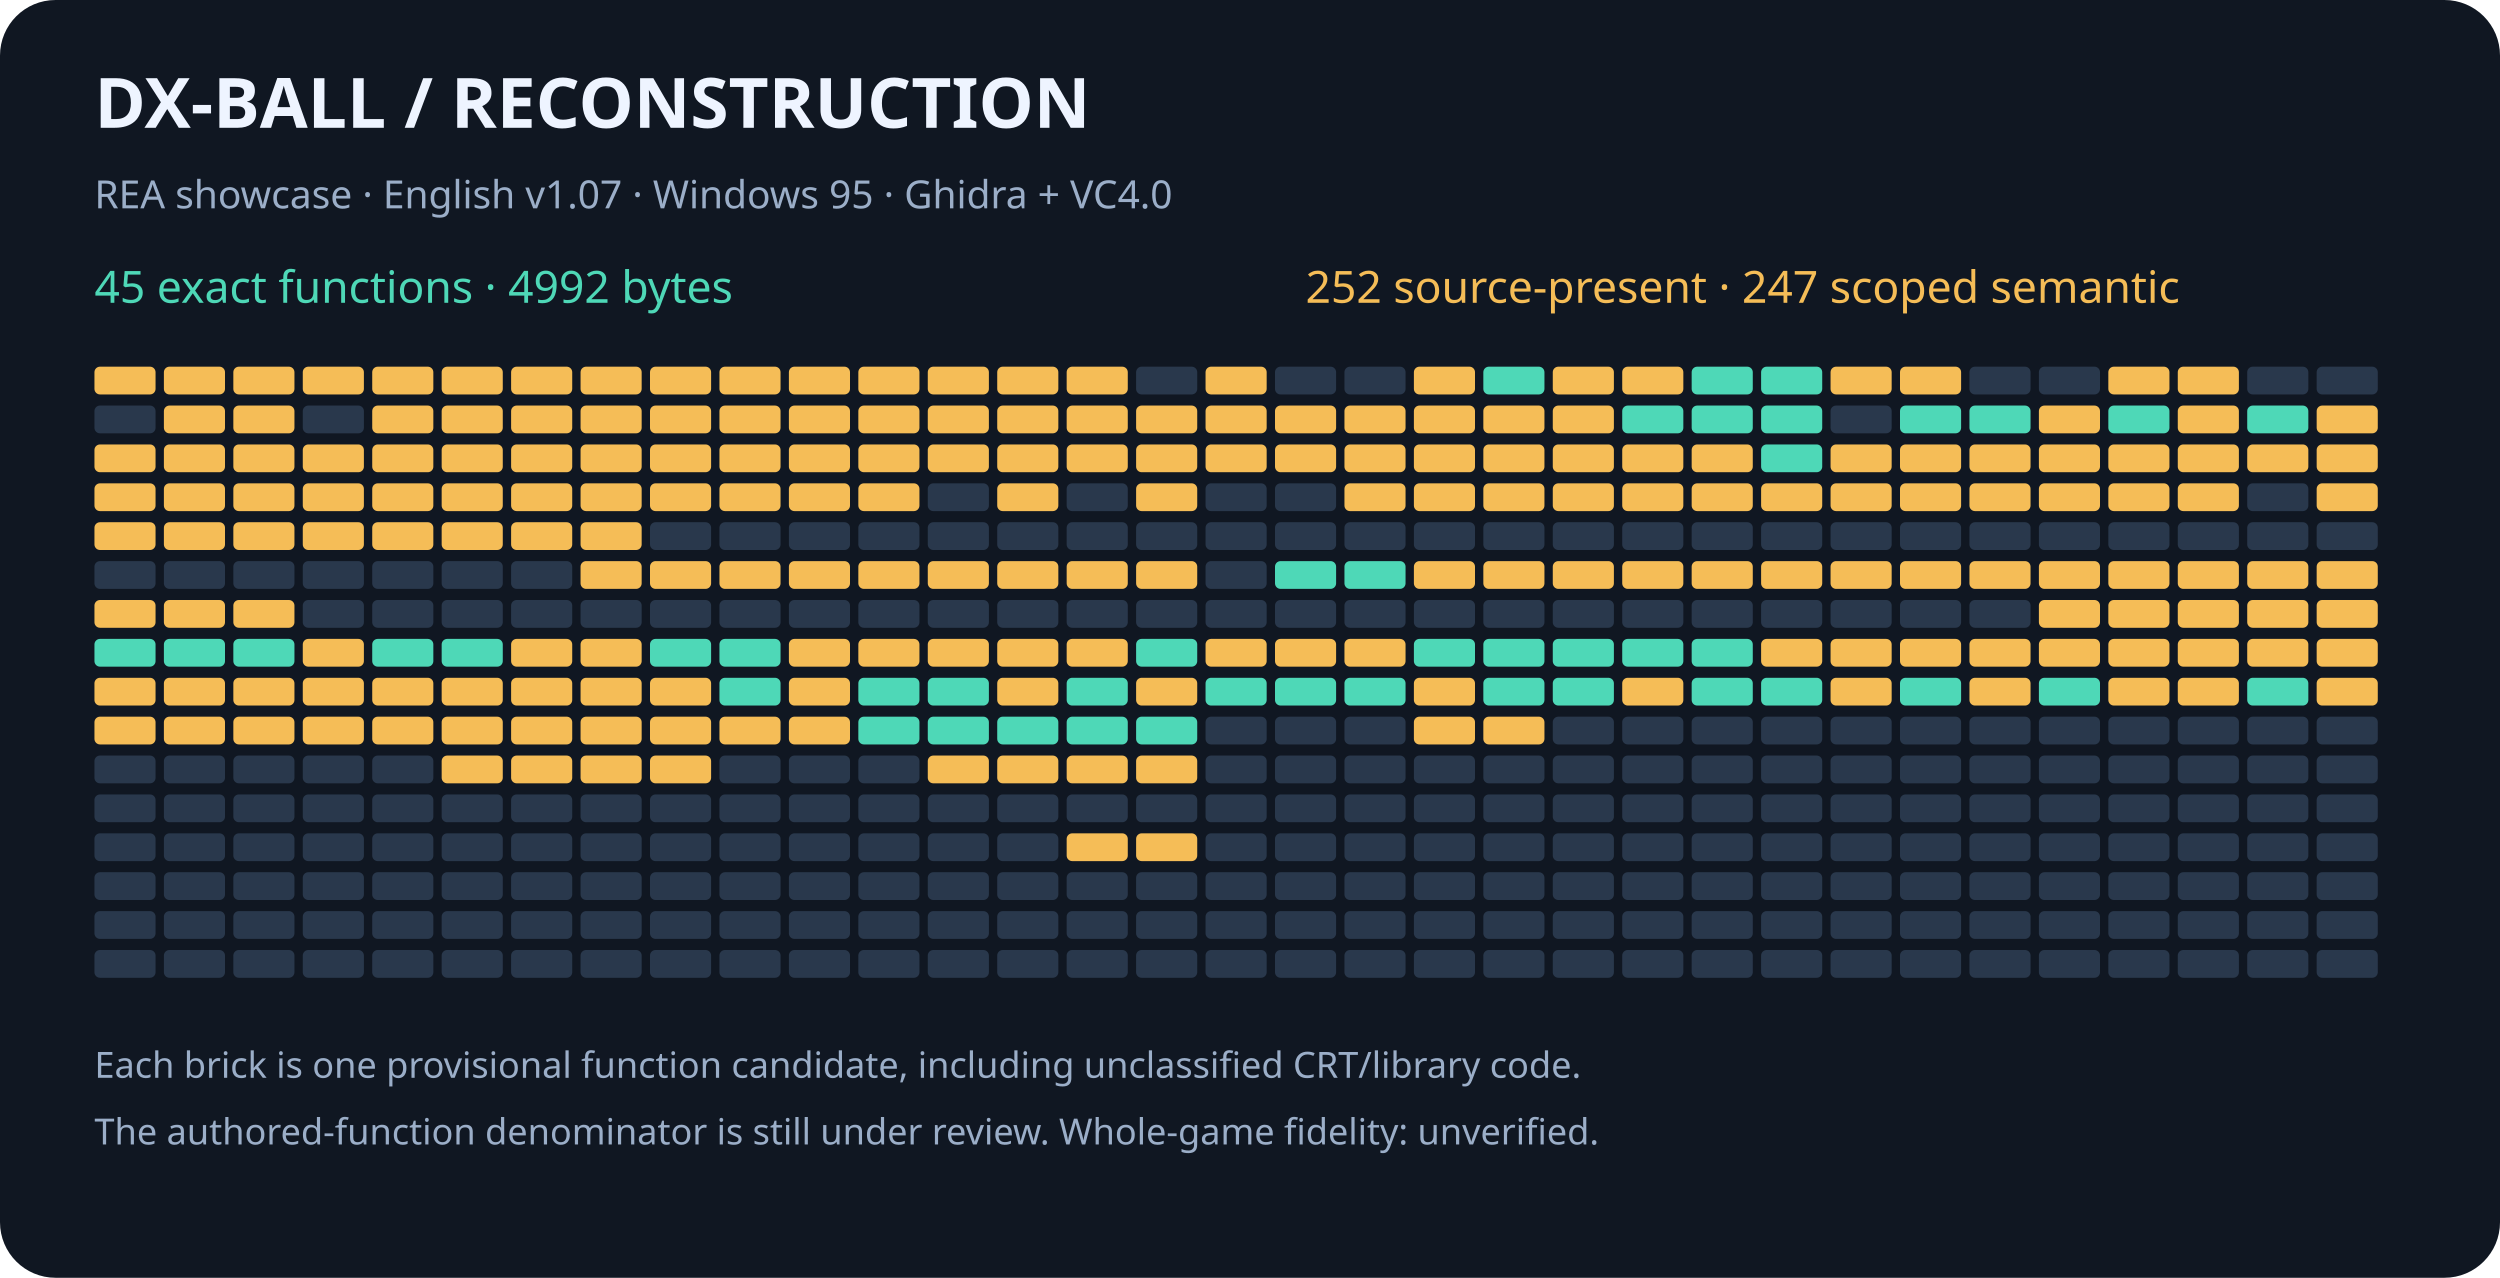
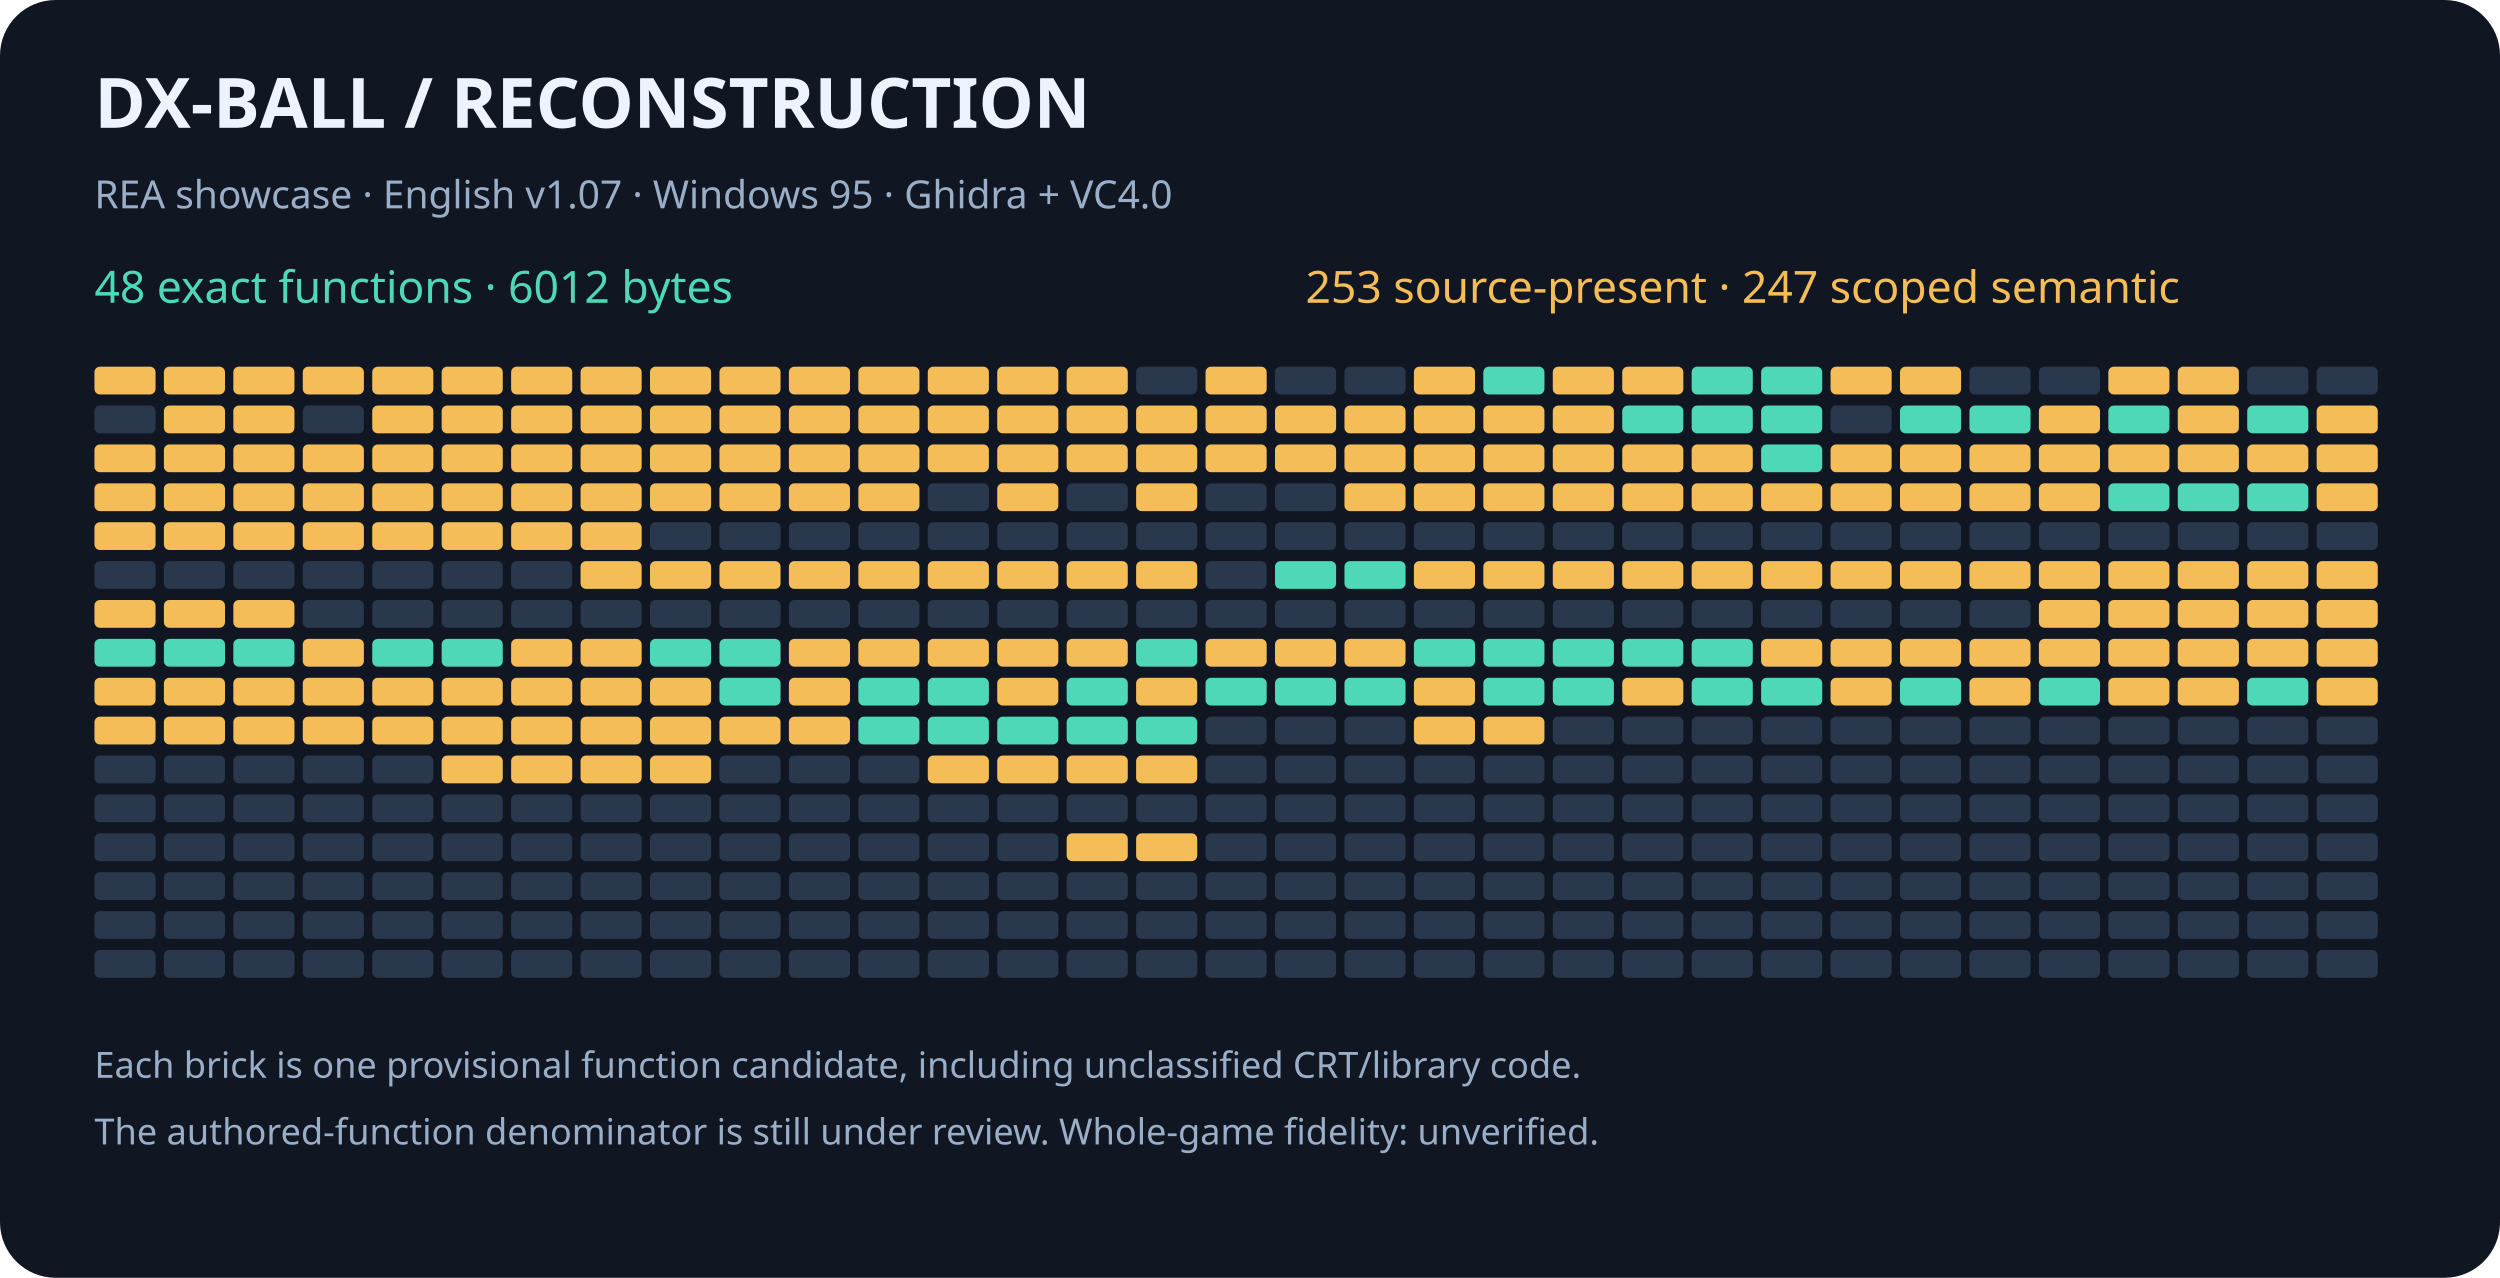
<svg xmlns="http://www.w3.org/2000/svg" width="900" height="460" viewBox="0 0 900 460" role="img" aria-labelledby="title desc">
  <rect width="900" height="460" rx="20" fill="#101722" />
  <g font-family="sans-serif">
    <text x="34" y="46" fill="#eef4ff" font-size="25" font-weight="bold">DX-BALL  /  RECONSTRUCTION</text>
    <text x="34" y="75" fill="#9baec8" font-size="14">REA showcase · English v1.07 · Windows 95 · Ghidra + VC4.0</text>
-     <text x="34" y="109" fill="#4ed8b7" font-size="16">45 exact functions · 4992 bytes</text>
-     <text x="470" y="109" fill="#f5bd57" font-size="16">252 source-present · 247 scoped semantic</text>
+     <text x="34" y="109" fill="#4ed8b7" font-size="16">48 exact functions · 6012 bytes</text>
+     <text x="470" y="109" fill="#f5bd57" font-size="16">253 source-present · 247 scoped semantic</text>
    <rect x="34" y="132" width="22" height="10" rx="2" fill="#f5bd57" />
    <rect x="59" y="132" width="22" height="10" rx="2" fill="#f5bd57" />
    <rect x="84" y="132" width="22" height="10" rx="2" fill="#f5bd57" />
    <rect x="109" y="132" width="22" height="10" rx="2" fill="#f5bd57" />
    <rect x="134" y="132" width="22" height="10" rx="2" fill="#f5bd57" />
    <rect x="159" y="132" width="22" height="10" rx="2" fill="#f5bd57" />
    <rect x="184" y="132" width="22" height="10" rx="2" fill="#f5bd57" />
    <rect x="209" y="132" width="22" height="10" rx="2" fill="#f5bd57" />
    <rect x="234" y="132" width="22" height="10" rx="2" fill="#f5bd57" />
    <rect x="259" y="132" width="22" height="10" rx="2" fill="#f5bd57" />
    <rect x="284" y="132" width="22" height="10" rx="2" fill="#f5bd57" />
    <rect x="309" y="132" width="22" height="10" rx="2" fill="#f5bd57" />
    <rect x="334" y="132" width="22" height="10" rx="2" fill="#f5bd57" />
    <rect x="359" y="132" width="22" height="10" rx="2" fill="#f5bd57" />
    <rect x="384" y="132" width="22" height="10" rx="2" fill="#f5bd57" />
    <rect x="409" y="132" width="22" height="10" rx="2" fill="#29384c" />
    <rect x="434" y="132" width="22" height="10" rx="2" fill="#f5bd57" />
    <rect x="459" y="132" width="22" height="10" rx="2" fill="#29384c" />
    <rect x="484" y="132" width="22" height="10" rx="2" fill="#29384c" />
    <rect x="509" y="132" width="22" height="10" rx="2" fill="#f5bd57" />
    <rect x="534" y="132" width="22" height="10" rx="2" fill="#4ed8b7" />
    <rect x="559" y="132" width="22" height="10" rx="2" fill="#f5bd57" />
    <rect x="584" y="132" width="22" height="10" rx="2" fill="#f5bd57" />
    <rect x="609" y="132" width="22" height="10" rx="2" fill="#4ed8b7" />
    <rect x="634" y="132" width="22" height="10" rx="2" fill="#4ed8b7" />
    <rect x="659" y="132" width="22" height="10" rx="2" fill="#f5bd57" />
    <rect x="684" y="132" width="22" height="10" rx="2" fill="#f5bd57" />
    <rect x="709" y="132" width="22" height="10" rx="2" fill="#29384c" />
    <rect x="734" y="132" width="22" height="10" rx="2" fill="#29384c" />
    <rect x="759" y="132" width="22" height="10" rx="2" fill="#f5bd57" />
    <rect x="784" y="132" width="22" height="10" rx="2" fill="#f5bd57" />
    <rect x="809" y="132" width="22" height="10" rx="2" fill="#29384c" />
    <rect x="834" y="132" width="22" height="10" rx="2" fill="#29384c" />
    <rect x="34" y="146" width="22" height="10" rx="2" fill="#29384c" />
    <rect x="59" y="146" width="22" height="10" rx="2" fill="#f5bd57" />
    <rect x="84" y="146" width="22" height="10" rx="2" fill="#f5bd57" />
    <rect x="109" y="146" width="22" height="10" rx="2" fill="#29384c" />
    <rect x="134" y="146" width="22" height="10" rx="2" fill="#f5bd57" />
    <rect x="159" y="146" width="22" height="10" rx="2" fill="#f5bd57" />
    <rect x="184" y="146" width="22" height="10" rx="2" fill="#f5bd57" />
    <rect x="209" y="146" width="22" height="10" rx="2" fill="#f5bd57" />
    <rect x="234" y="146" width="22" height="10" rx="2" fill="#f5bd57" />
    <rect x="259" y="146" width="22" height="10" rx="2" fill="#f5bd57" />
    <rect x="284" y="146" width="22" height="10" rx="2" fill="#f5bd57" />
    <rect x="309" y="146" width="22" height="10" rx="2" fill="#f5bd57" />
    <rect x="334" y="146" width="22" height="10" rx="2" fill="#f5bd57" />
    <rect x="359" y="146" width="22" height="10" rx="2" fill="#f5bd57" />
    <rect x="384" y="146" width="22" height="10" rx="2" fill="#f5bd57" />
    <rect x="409" y="146" width="22" height="10" rx="2" fill="#f5bd57" />
    <rect x="434" y="146" width="22" height="10" rx="2" fill="#f5bd57" />
    <rect x="459" y="146" width="22" height="10" rx="2" fill="#f5bd57" />
    <rect x="484" y="146" width="22" height="10" rx="2" fill="#f5bd57" />
    <rect x="509" y="146" width="22" height="10" rx="2" fill="#f5bd57" />
    <rect x="534" y="146" width="22" height="10" rx="2" fill="#f5bd57" />
    <rect x="559" y="146" width="22" height="10" rx="2" fill="#f5bd57" />
    <rect x="584" y="146" width="22" height="10" rx="2" fill="#4ed8b7" />
    <rect x="609" y="146" width="22" height="10" rx="2" fill="#4ed8b7" />
    <rect x="634" y="146" width="22" height="10" rx="2" fill="#4ed8b7" />
    <rect x="659" y="146" width="22" height="10" rx="2" fill="#29384c" />
    <rect x="684" y="146" width="22" height="10" rx="2" fill="#4ed8b7" />
    <rect x="709" y="146" width="22" height="10" rx="2" fill="#4ed8b7" />
    <rect x="734" y="146" width="22" height="10" rx="2" fill="#f5bd57" />
    <rect x="759" y="146" width="22" height="10" rx="2" fill="#4ed8b7" />
    <rect x="784" y="146" width="22" height="10" rx="2" fill="#f5bd57" />
    <rect x="809" y="146" width="22" height="10" rx="2" fill="#4ed8b7" />
    <rect x="834" y="146" width="22" height="10" rx="2" fill="#f5bd57" />
    <rect x="34" y="160" width="22" height="10" rx="2" fill="#f5bd57" />
    <rect x="59" y="160" width="22" height="10" rx="2" fill="#f5bd57" />
    <rect x="84" y="160" width="22" height="10" rx="2" fill="#f5bd57" />
    <rect x="109" y="160" width="22" height="10" rx="2" fill="#f5bd57" />
    <rect x="134" y="160" width="22" height="10" rx="2" fill="#f5bd57" />
    <rect x="159" y="160" width="22" height="10" rx="2" fill="#f5bd57" />
    <rect x="184" y="160" width="22" height="10" rx="2" fill="#f5bd57" />
    <rect x="209" y="160" width="22" height="10" rx="2" fill="#f5bd57" />
    <rect x="234" y="160" width="22" height="10" rx="2" fill="#f5bd57" />
    <rect x="259" y="160" width="22" height="10" rx="2" fill="#f5bd57" />
    <rect x="284" y="160" width="22" height="10" rx="2" fill="#f5bd57" />
    <rect x="309" y="160" width="22" height="10" rx="2" fill="#f5bd57" />
    <rect x="334" y="160" width="22" height="10" rx="2" fill="#f5bd57" />
    <rect x="359" y="160" width="22" height="10" rx="2" fill="#f5bd57" />
    <rect x="384" y="160" width="22" height="10" rx="2" fill="#f5bd57" />
    <rect x="409" y="160" width="22" height="10" rx="2" fill="#f5bd57" />
    <rect x="434" y="160" width="22" height="10" rx="2" fill="#f5bd57" />
    <rect x="459" y="160" width="22" height="10" rx="2" fill="#f5bd57" />
    <rect x="484" y="160" width="22" height="10" rx="2" fill="#f5bd57" />
    <rect x="509" y="160" width="22" height="10" rx="2" fill="#f5bd57" />
    <rect x="534" y="160" width="22" height="10" rx="2" fill="#f5bd57" />
    <rect x="559" y="160" width="22" height="10" rx="2" fill="#f5bd57" />
    <rect x="584" y="160" width="22" height="10" rx="2" fill="#f5bd57" />
    <rect x="609" y="160" width="22" height="10" rx="2" fill="#f5bd57" />
    <rect x="634" y="160" width="22" height="10" rx="2" fill="#4ed8b7" />
    <rect x="659" y="160" width="22" height="10" rx="2" fill="#f5bd57" />
    <rect x="684" y="160" width="22" height="10" rx="2" fill="#f5bd57" />
    <rect x="709" y="160" width="22" height="10" rx="2" fill="#f5bd57" />
    <rect x="734" y="160" width="22" height="10" rx="2" fill="#f5bd57" />
    <rect x="759" y="160" width="22" height="10" rx="2" fill="#f5bd57" />
    <rect x="784" y="160" width="22" height="10" rx="2" fill="#f5bd57" />
    <rect x="809" y="160" width="22" height="10" rx="2" fill="#f5bd57" />
    <rect x="834" y="160" width="22" height="10" rx="2" fill="#f5bd57" />
    <rect x="34" y="174" width="22" height="10" rx="2" fill="#f5bd57" />
    <rect x="59" y="174" width="22" height="10" rx="2" fill="#f5bd57" />
    <rect x="84" y="174" width="22" height="10" rx="2" fill="#f5bd57" />
    <rect x="109" y="174" width="22" height="10" rx="2" fill="#f5bd57" />
    <rect x="134" y="174" width="22" height="10" rx="2" fill="#f5bd57" />
    <rect x="159" y="174" width="22" height="10" rx="2" fill="#f5bd57" />
    <rect x="184" y="174" width="22" height="10" rx="2" fill="#f5bd57" />
    <rect x="209" y="174" width="22" height="10" rx="2" fill="#f5bd57" />
    <rect x="234" y="174" width="22" height="10" rx="2" fill="#f5bd57" />
    <rect x="259" y="174" width="22" height="10" rx="2" fill="#f5bd57" />
    <rect x="284" y="174" width="22" height="10" rx="2" fill="#f5bd57" />
    <rect x="309" y="174" width="22" height="10" rx="2" fill="#f5bd57" />
    <rect x="334" y="174" width="22" height="10" rx="2" fill="#29384c" />
    <rect x="359" y="174" width="22" height="10" rx="2" fill="#f5bd57" />
    <rect x="384" y="174" width="22" height="10" rx="2" fill="#29384c" />
    <rect x="409" y="174" width="22" height="10" rx="2" fill="#f5bd57" />
    <rect x="434" y="174" width="22" height="10" rx="2" fill="#29384c" />
    <rect x="459" y="174" width="22" height="10" rx="2" fill="#29384c" />
    <rect x="484" y="174" width="22" height="10" rx="2" fill="#f5bd57" />
    <rect x="509" y="174" width="22" height="10" rx="2" fill="#f5bd57" />
    <rect x="534" y="174" width="22" height="10" rx="2" fill="#f5bd57" />
    <rect x="559" y="174" width="22" height="10" rx="2" fill="#f5bd57" />
    <rect x="584" y="174" width="22" height="10" rx="2" fill="#f5bd57" />
    <rect x="609" y="174" width="22" height="10" rx="2" fill="#f5bd57" />
    <rect x="634" y="174" width="22" height="10" rx="2" fill="#f5bd57" />
    <rect x="659" y="174" width="22" height="10" rx="2" fill="#f5bd57" />
    <rect x="684" y="174" width="22" height="10" rx="2" fill="#f5bd57" />
    <rect x="709" y="174" width="22" height="10" rx="2" fill="#f5bd57" />
    <rect x="734" y="174" width="22" height="10" rx="2" fill="#f5bd57" />
-     <rect x="759" y="174" width="22" height="10" rx="2" fill="#f5bd57" />
-     <rect x="784" y="174" width="22" height="10" rx="2" fill="#f5bd57" />
-     <rect x="809" y="174" width="22" height="10" rx="2" fill="#29384c" />
+     <rect x="759" y="174" width="22" height="10" rx="2" fill="#4ed8b7" />
+     <rect x="784" y="174" width="22" height="10" rx="2" fill="#4ed8b7" />
+     <rect x="809" y="174" width="22" height="10" rx="2" fill="#4ed8b7" />
    <rect x="834" y="174" width="22" height="10" rx="2" fill="#f5bd57" />
    <rect x="34" y="188" width="22" height="10" rx="2" fill="#f5bd57" />
    <rect x="59" y="188" width="22" height="10" rx="2" fill="#f5bd57" />
    <rect x="84" y="188" width="22" height="10" rx="2" fill="#f5bd57" />
    <rect x="109" y="188" width="22" height="10" rx="2" fill="#f5bd57" />
    <rect x="134" y="188" width="22" height="10" rx="2" fill="#f5bd57" />
    <rect x="159" y="188" width="22" height="10" rx="2" fill="#f5bd57" />
    <rect x="184" y="188" width="22" height="10" rx="2" fill="#f5bd57" />
    <rect x="209" y="188" width="22" height="10" rx="2" fill="#f5bd57" />
    <rect x="234" y="188" width="22" height="10" rx="2" fill="#29384c" />
    <rect x="259" y="188" width="22" height="10" rx="2" fill="#29384c" />
    <rect x="284" y="188" width="22" height="10" rx="2" fill="#29384c" />
    <rect x="309" y="188" width="22" height="10" rx="2" fill="#29384c" />
    <rect x="334" y="188" width="22" height="10" rx="2" fill="#29384c" />
    <rect x="359" y="188" width="22" height="10" rx="2" fill="#29384c" />
    <rect x="384" y="188" width="22" height="10" rx="2" fill="#29384c" />
    <rect x="409" y="188" width="22" height="10" rx="2" fill="#29384c" />
    <rect x="434" y="188" width="22" height="10" rx="2" fill="#29384c" />
    <rect x="459" y="188" width="22" height="10" rx="2" fill="#29384c" />
    <rect x="484" y="188" width="22" height="10" rx="2" fill="#29384c" />
    <rect x="509" y="188" width="22" height="10" rx="2" fill="#29384c" />
    <rect x="534" y="188" width="22" height="10" rx="2" fill="#29384c" />
    <rect x="559" y="188" width="22" height="10" rx="2" fill="#29384c" />
    <rect x="584" y="188" width="22" height="10" rx="2" fill="#29384c" />
    <rect x="609" y="188" width="22" height="10" rx="2" fill="#29384c" />
    <rect x="634" y="188" width="22" height="10" rx="2" fill="#29384c" />
    <rect x="659" y="188" width="22" height="10" rx="2" fill="#29384c" />
    <rect x="684" y="188" width="22" height="10" rx="2" fill="#29384c" />
    <rect x="709" y="188" width="22" height="10" rx="2" fill="#29384c" />
    <rect x="734" y="188" width="22" height="10" rx="2" fill="#29384c" />
    <rect x="759" y="188" width="22" height="10" rx="2" fill="#29384c" />
    <rect x="784" y="188" width="22" height="10" rx="2" fill="#29384c" />
    <rect x="809" y="188" width="22" height="10" rx="2" fill="#29384c" />
    <rect x="834" y="188" width="22" height="10" rx="2" fill="#29384c" />
    <rect x="34" y="202" width="22" height="10" rx="2" fill="#29384c" />
    <rect x="59" y="202" width="22" height="10" rx="2" fill="#29384c" />
    <rect x="84" y="202" width="22" height="10" rx="2" fill="#29384c" />
    <rect x="109" y="202" width="22" height="10" rx="2" fill="#29384c" />
    <rect x="134" y="202" width="22" height="10" rx="2" fill="#29384c" />
    <rect x="159" y="202" width="22" height="10" rx="2" fill="#29384c" />
    <rect x="184" y="202" width="22" height="10" rx="2" fill="#29384c" />
    <rect x="209" y="202" width="22" height="10" rx="2" fill="#f5bd57" />
    <rect x="234" y="202" width="22" height="10" rx="2" fill="#f5bd57" />
    <rect x="259" y="202" width="22" height="10" rx="2" fill="#f5bd57" />
    <rect x="284" y="202" width="22" height="10" rx="2" fill="#f5bd57" />
    <rect x="309" y="202" width="22" height="10" rx="2" fill="#f5bd57" />
    <rect x="334" y="202" width="22" height="10" rx="2" fill="#f5bd57" />
    <rect x="359" y="202" width="22" height="10" rx="2" fill="#f5bd57" />
    <rect x="384" y="202" width="22" height="10" rx="2" fill="#f5bd57" />
    <rect x="409" y="202" width="22" height="10" rx="2" fill="#f5bd57" />
    <rect x="434" y="202" width="22" height="10" rx="2" fill="#29384c" />
    <rect x="459" y="202" width="22" height="10" rx="2" fill="#4ed8b7" />
    <rect x="484" y="202" width="22" height="10" rx="2" fill="#4ed8b7" />
    <rect x="509" y="202" width="22" height="10" rx="2" fill="#f5bd57" />
    <rect x="534" y="202" width="22" height="10" rx="2" fill="#f5bd57" />
    <rect x="559" y="202" width="22" height="10" rx="2" fill="#f5bd57" />
    <rect x="584" y="202" width="22" height="10" rx="2" fill="#f5bd57" />
    <rect x="609" y="202" width="22" height="10" rx="2" fill="#f5bd57" />
    <rect x="634" y="202" width="22" height="10" rx="2" fill="#f5bd57" />
    <rect x="659" y="202" width="22" height="10" rx="2" fill="#f5bd57" />
    <rect x="684" y="202" width="22" height="10" rx="2" fill="#f5bd57" />
    <rect x="709" y="202" width="22" height="10" rx="2" fill="#f5bd57" />
    <rect x="734" y="202" width="22" height="10" rx="2" fill="#f5bd57" />
    <rect x="759" y="202" width="22" height="10" rx="2" fill="#f5bd57" />
    <rect x="784" y="202" width="22" height="10" rx="2" fill="#f5bd57" />
    <rect x="809" y="202" width="22" height="10" rx="2" fill="#f5bd57" />
    <rect x="834" y="202" width="22" height="10" rx="2" fill="#f5bd57" />
    <rect x="34" y="216" width="22" height="10" rx="2" fill="#f5bd57" />
    <rect x="59" y="216" width="22" height="10" rx="2" fill="#f5bd57" />
    <rect x="84" y="216" width="22" height="10" rx="2" fill="#f5bd57" />
    <rect x="109" y="216" width="22" height="10" rx="2" fill="#29384c" />
    <rect x="134" y="216" width="22" height="10" rx="2" fill="#29384c" />
    <rect x="159" y="216" width="22" height="10" rx="2" fill="#29384c" />
    <rect x="184" y="216" width="22" height="10" rx="2" fill="#29384c" />
    <rect x="209" y="216" width="22" height="10" rx="2" fill="#29384c" />
    <rect x="234" y="216" width="22" height="10" rx="2" fill="#29384c" />
    <rect x="259" y="216" width="22" height="10" rx="2" fill="#29384c" />
    <rect x="284" y="216" width="22" height="10" rx="2" fill="#29384c" />
    <rect x="309" y="216" width="22" height="10" rx="2" fill="#29384c" />
    <rect x="334" y="216" width="22" height="10" rx="2" fill="#29384c" />
    <rect x="359" y="216" width="22" height="10" rx="2" fill="#29384c" />
    <rect x="384" y="216" width="22" height="10" rx="2" fill="#29384c" />
    <rect x="409" y="216" width="22" height="10" rx="2" fill="#29384c" />
    <rect x="434" y="216" width="22" height="10" rx="2" fill="#29384c" />
    <rect x="459" y="216" width="22" height="10" rx="2" fill="#29384c" />
    <rect x="484" y="216" width="22" height="10" rx="2" fill="#29384c" />
    <rect x="509" y="216" width="22" height="10" rx="2" fill="#29384c" />
    <rect x="534" y="216" width="22" height="10" rx="2" fill="#29384c" />
    <rect x="559" y="216" width="22" height="10" rx="2" fill="#29384c" />
    <rect x="584" y="216" width="22" height="10" rx="2" fill="#29384c" />
    <rect x="609" y="216" width="22" height="10" rx="2" fill="#29384c" />
    <rect x="634" y="216" width="22" height="10" rx="2" fill="#29384c" />
    <rect x="659" y="216" width="22" height="10" rx="2" fill="#29384c" />
    <rect x="684" y="216" width="22" height="10" rx="2" fill="#29384c" />
    <rect x="709" y="216" width="22" height="10" rx="2" fill="#29384c" />
    <rect x="734" y="216" width="22" height="10" rx="2" fill="#f5bd57" />
    <rect x="759" y="216" width="22" height="10" rx="2" fill="#f5bd57" />
    <rect x="784" y="216" width="22" height="10" rx="2" fill="#f5bd57" />
    <rect x="809" y="216" width="22" height="10" rx="2" fill="#f5bd57" />
    <rect x="834" y="216" width="22" height="10" rx="2" fill="#f5bd57" />
    <rect x="34" y="230" width="22" height="10" rx="2" fill="#4ed8b7" />
    <rect x="59" y="230" width="22" height="10" rx="2" fill="#4ed8b7" />
    <rect x="84" y="230" width="22" height="10" rx="2" fill="#4ed8b7" />
    <rect x="109" y="230" width="22" height="10" rx="2" fill="#f5bd57" />
    <rect x="134" y="230" width="22" height="10" rx="2" fill="#4ed8b7" />
    <rect x="159" y="230" width="22" height="10" rx="2" fill="#4ed8b7" />
    <rect x="184" y="230" width="22" height="10" rx="2" fill="#f5bd57" />
    <rect x="209" y="230" width="22" height="10" rx="2" fill="#f5bd57" />
    <rect x="234" y="230" width="22" height="10" rx="2" fill="#4ed8b7" />
    <rect x="259" y="230" width="22" height="10" rx="2" fill="#4ed8b7" />
    <rect x="284" y="230" width="22" height="10" rx="2" fill="#f5bd57" />
    <rect x="309" y="230" width="22" height="10" rx="2" fill="#f5bd57" />
    <rect x="334" y="230" width="22" height="10" rx="2" fill="#f5bd57" />
    <rect x="359" y="230" width="22" height="10" rx="2" fill="#f5bd57" />
    <rect x="384" y="230" width="22" height="10" rx="2" fill="#f5bd57" />
    <rect x="409" y="230" width="22" height="10" rx="2" fill="#4ed8b7" />
    <rect x="434" y="230" width="22" height="10" rx="2" fill="#f5bd57" />
    <rect x="459" y="230" width="22" height="10" rx="2" fill="#f5bd57" />
    <rect x="484" y="230" width="22" height="10" rx="2" fill="#f5bd57" />
    <rect x="509" y="230" width="22" height="10" rx="2" fill="#4ed8b7" />
    <rect x="534" y="230" width="22" height="10" rx="2" fill="#4ed8b7" />
    <rect x="559" y="230" width="22" height="10" rx="2" fill="#4ed8b7" />
    <rect x="584" y="230" width="22" height="10" rx="2" fill="#4ed8b7" />
    <rect x="609" y="230" width="22" height="10" rx="2" fill="#4ed8b7" />
    <rect x="634" y="230" width="22" height="10" rx="2" fill="#f5bd57" />
    <rect x="659" y="230" width="22" height="10" rx="2" fill="#f5bd57" />
    <rect x="684" y="230" width="22" height="10" rx="2" fill="#f5bd57" />
    <rect x="709" y="230" width="22" height="10" rx="2" fill="#f5bd57" />
    <rect x="734" y="230" width="22" height="10" rx="2" fill="#f5bd57" />
    <rect x="759" y="230" width="22" height="10" rx="2" fill="#f5bd57" />
    <rect x="784" y="230" width="22" height="10" rx="2" fill="#f5bd57" />
    <rect x="809" y="230" width="22" height="10" rx="2" fill="#f5bd57" />
    <rect x="834" y="230" width="22" height="10" rx="2" fill="#f5bd57" />
    <rect x="34" y="244" width="22" height="10" rx="2" fill="#f5bd57" />
    <rect x="59" y="244" width="22" height="10" rx="2" fill="#f5bd57" />
    <rect x="84" y="244" width="22" height="10" rx="2" fill="#f5bd57" />
    <rect x="109" y="244" width="22" height="10" rx="2" fill="#f5bd57" />
    <rect x="134" y="244" width="22" height="10" rx="2" fill="#f5bd57" />
    <rect x="159" y="244" width="22" height="10" rx="2" fill="#f5bd57" />
    <rect x="184" y="244" width="22" height="10" rx="2" fill="#f5bd57" />
    <rect x="209" y="244" width="22" height="10" rx="2" fill="#f5bd57" />
    <rect x="234" y="244" width="22" height="10" rx="2" fill="#f5bd57" />
    <rect x="259" y="244" width="22" height="10" rx="2" fill="#4ed8b7" />
    <rect x="284" y="244" width="22" height="10" rx="2" fill="#f5bd57" />
    <rect x="309" y="244" width="22" height="10" rx="2" fill="#4ed8b7" />
    <rect x="334" y="244" width="22" height="10" rx="2" fill="#4ed8b7" />
    <rect x="359" y="244" width="22" height="10" rx="2" fill="#f5bd57" />
    <rect x="384" y="244" width="22" height="10" rx="2" fill="#4ed8b7" />
    <rect x="409" y="244" width="22" height="10" rx="2" fill="#f5bd57" />
    <rect x="434" y="244" width="22" height="10" rx="2" fill="#4ed8b7" />
    <rect x="459" y="244" width="22" height="10" rx="2" fill="#4ed8b7" />
    <rect x="484" y="244" width="22" height="10" rx="2" fill="#4ed8b7" />
    <rect x="509" y="244" width="22" height="10" rx="2" fill="#f5bd57" />
    <rect x="534" y="244" width="22" height="10" rx="2" fill="#4ed8b7" />
    <rect x="559" y="244" width="22" height="10" rx="2" fill="#4ed8b7" />
    <rect x="584" y="244" width="22" height="10" rx="2" fill="#f5bd57" />
    <rect x="609" y="244" width="22" height="10" rx="2" fill="#4ed8b7" />
    <rect x="634" y="244" width="22" height="10" rx="2" fill="#4ed8b7" />
    <rect x="659" y="244" width="22" height="10" rx="2" fill="#f5bd57" />
    <rect x="684" y="244" width="22" height="10" rx="2" fill="#4ed8b7" />
    <rect x="709" y="244" width="22" height="10" rx="2" fill="#f5bd57" />
    <rect x="734" y="244" width="22" height="10" rx="2" fill="#4ed8b7" />
    <rect x="759" y="244" width="22" height="10" rx="2" fill="#f5bd57" />
    <rect x="784" y="244" width="22" height="10" rx="2" fill="#f5bd57" />
    <rect x="809" y="244" width="22" height="10" rx="2" fill="#4ed8b7" />
    <rect x="834" y="244" width="22" height="10" rx="2" fill="#f5bd57" />
    <rect x="34" y="258" width="22" height="10" rx="2" fill="#f5bd57" />
    <rect x="59" y="258" width="22" height="10" rx="2" fill="#f5bd57" />
    <rect x="84" y="258" width="22" height="10" rx="2" fill="#f5bd57" />
    <rect x="109" y="258" width="22" height="10" rx="2" fill="#f5bd57" />
    <rect x="134" y="258" width="22" height="10" rx="2" fill="#f5bd57" />
    <rect x="159" y="258" width="22" height="10" rx="2" fill="#f5bd57" />
    <rect x="184" y="258" width="22" height="10" rx="2" fill="#f5bd57" />
    <rect x="209" y="258" width="22" height="10" rx="2" fill="#f5bd57" />
    <rect x="234" y="258" width="22" height="10" rx="2" fill="#f5bd57" />
    <rect x="259" y="258" width="22" height="10" rx="2" fill="#f5bd57" />
    <rect x="284" y="258" width="22" height="10" rx="2" fill="#f5bd57" />
    <rect x="309" y="258" width="22" height="10" rx="2" fill="#4ed8b7" />
    <rect x="334" y="258" width="22" height="10" rx="2" fill="#4ed8b7" />
    <rect x="359" y="258" width="22" height="10" rx="2" fill="#4ed8b7" />
    <rect x="384" y="258" width="22" height="10" rx="2" fill="#4ed8b7" />
    <rect x="409" y="258" width="22" height="10" rx="2" fill="#4ed8b7" />
    <rect x="434" y="258" width="22" height="10" rx="2" fill="#29384c" />
    <rect x="459" y="258" width="22" height="10" rx="2" fill="#29384c" />
    <rect x="484" y="258" width="22" height="10" rx="2" fill="#29384c" />
    <rect x="509" y="258" width="22" height="10" rx="2" fill="#f5bd57" />
    <rect x="534" y="258" width="22" height="10" rx="2" fill="#f5bd57" />
    <rect x="559" y="258" width="22" height="10" rx="2" fill="#29384c" />
    <rect x="584" y="258" width="22" height="10" rx="2" fill="#29384c" />
    <rect x="609" y="258" width="22" height="10" rx="2" fill="#29384c" />
    <rect x="634" y="258" width="22" height="10" rx="2" fill="#29384c" />
    <rect x="659" y="258" width="22" height="10" rx="2" fill="#29384c" />
    <rect x="684" y="258" width="22" height="10" rx="2" fill="#29384c" />
    <rect x="709" y="258" width="22" height="10" rx="2" fill="#29384c" />
    <rect x="734" y="258" width="22" height="10" rx="2" fill="#29384c" />
    <rect x="759" y="258" width="22" height="10" rx="2" fill="#29384c" />
    <rect x="784" y="258" width="22" height="10" rx="2" fill="#29384c" />
    <rect x="809" y="258" width="22" height="10" rx="2" fill="#29384c" />
    <rect x="834" y="258" width="22" height="10" rx="2" fill="#29384c" />
    <rect x="34" y="272" width="22" height="10" rx="2" fill="#29384c" />
    <rect x="59" y="272" width="22" height="10" rx="2" fill="#29384c" />
    <rect x="84" y="272" width="22" height="10" rx="2" fill="#29384c" />
    <rect x="109" y="272" width="22" height="10" rx="2" fill="#29384c" />
    <rect x="134" y="272" width="22" height="10" rx="2" fill="#29384c" />
    <rect x="159" y="272" width="22" height="10" rx="2" fill="#f5bd57" />
    <rect x="184" y="272" width="22" height="10" rx="2" fill="#f5bd57" />
    <rect x="209" y="272" width="22" height="10" rx="2" fill="#f5bd57" />
    <rect x="234" y="272" width="22" height="10" rx="2" fill="#f5bd57" />
    <rect x="259" y="272" width="22" height="10" rx="2" fill="#29384c" />
    <rect x="284" y="272" width="22" height="10" rx="2" fill="#29384c" />
    <rect x="309" y="272" width="22" height="10" rx="2" fill="#29384c" />
    <rect x="334" y="272" width="22" height="10" rx="2" fill="#f5bd57" />
    <rect x="359" y="272" width="22" height="10" rx="2" fill="#f5bd57" />
    <rect x="384" y="272" width="22" height="10" rx="2" fill="#f5bd57" />
    <rect x="409" y="272" width="22" height="10" rx="2" fill="#f5bd57" />
    <rect x="434" y="272" width="22" height="10" rx="2" fill="#29384c" />
    <rect x="459" y="272" width="22" height="10" rx="2" fill="#29384c" />
    <rect x="484" y="272" width="22" height="10" rx="2" fill="#29384c" />
    <rect x="509" y="272" width="22" height="10" rx="2" fill="#29384c" />
    <rect x="534" y="272" width="22" height="10" rx="2" fill="#29384c" />
    <rect x="559" y="272" width="22" height="10" rx="2" fill="#29384c" />
    <rect x="584" y="272" width="22" height="10" rx="2" fill="#29384c" />
    <rect x="609" y="272" width="22" height="10" rx="2" fill="#29384c" />
    <rect x="634" y="272" width="22" height="10" rx="2" fill="#29384c" />
    <rect x="659" y="272" width="22" height="10" rx="2" fill="#29384c" />
    <rect x="684" y="272" width="22" height="10" rx="2" fill="#29384c" />
    <rect x="709" y="272" width="22" height="10" rx="2" fill="#29384c" />
    <rect x="734" y="272" width="22" height="10" rx="2" fill="#29384c" />
    <rect x="759" y="272" width="22" height="10" rx="2" fill="#29384c" />
    <rect x="784" y="272" width="22" height="10" rx="2" fill="#29384c" />
    <rect x="809" y="272" width="22" height="10" rx="2" fill="#29384c" />
    <rect x="834" y="272" width="22" height="10" rx="2" fill="#29384c" />
    <rect x="34" y="286" width="22" height="10" rx="2" fill="#29384c" />
    <rect x="59" y="286" width="22" height="10" rx="2" fill="#29384c" />
    <rect x="84" y="286" width="22" height="10" rx="2" fill="#29384c" />
    <rect x="109" y="286" width="22" height="10" rx="2" fill="#29384c" />
    <rect x="134" y="286" width="22" height="10" rx="2" fill="#29384c" />
    <rect x="159" y="286" width="22" height="10" rx="2" fill="#29384c" />
    <rect x="184" y="286" width="22" height="10" rx="2" fill="#29384c" />
    <rect x="209" y="286" width="22" height="10" rx="2" fill="#29384c" />
    <rect x="234" y="286" width="22" height="10" rx="2" fill="#29384c" />
    <rect x="259" y="286" width="22" height="10" rx="2" fill="#29384c" />
    <rect x="284" y="286" width="22" height="10" rx="2" fill="#29384c" />
    <rect x="309" y="286" width="22" height="10" rx="2" fill="#29384c" />
    <rect x="334" y="286" width="22" height="10" rx="2" fill="#29384c" />
    <rect x="359" y="286" width="22" height="10" rx="2" fill="#29384c" />
    <rect x="384" y="286" width="22" height="10" rx="2" fill="#29384c" />
    <rect x="409" y="286" width="22" height="10" rx="2" fill="#29384c" />
    <rect x="434" y="286" width="22" height="10" rx="2" fill="#29384c" />
    <rect x="459" y="286" width="22" height="10" rx="2" fill="#29384c" />
    <rect x="484" y="286" width="22" height="10" rx="2" fill="#29384c" />
    <rect x="509" y="286" width="22" height="10" rx="2" fill="#29384c" />
    <rect x="534" y="286" width="22" height="10" rx="2" fill="#29384c" />
    <rect x="559" y="286" width="22" height="10" rx="2" fill="#29384c" />
    <rect x="584" y="286" width="22" height="10" rx="2" fill="#29384c" />
    <rect x="609" y="286" width="22" height="10" rx="2" fill="#29384c" />
    <rect x="634" y="286" width="22" height="10" rx="2" fill="#29384c" />
    <rect x="659" y="286" width="22" height="10" rx="2" fill="#29384c" />
    <rect x="684" y="286" width="22" height="10" rx="2" fill="#29384c" />
    <rect x="709" y="286" width="22" height="10" rx="2" fill="#29384c" />
    <rect x="734" y="286" width="22" height="10" rx="2" fill="#29384c" />
    <rect x="759" y="286" width="22" height="10" rx="2" fill="#29384c" />
    <rect x="784" y="286" width="22" height="10" rx="2" fill="#29384c" />
    <rect x="809" y="286" width="22" height="10" rx="2" fill="#29384c" />
    <rect x="834" y="286" width="22" height="10" rx="2" fill="#29384c" />
    <rect x="34" y="300" width="22" height="10" rx="2" fill="#29384c" />
    <rect x="59" y="300" width="22" height="10" rx="2" fill="#29384c" />
    <rect x="84" y="300" width="22" height="10" rx="2" fill="#29384c" />
    <rect x="109" y="300" width="22" height="10" rx="2" fill="#29384c" />
    <rect x="134" y="300" width="22" height="10" rx="2" fill="#29384c" />
    <rect x="159" y="300" width="22" height="10" rx="2" fill="#29384c" />
    <rect x="184" y="300" width="22" height="10" rx="2" fill="#29384c" />
    <rect x="209" y="300" width="22" height="10" rx="2" fill="#29384c" />
    <rect x="234" y="300" width="22" height="10" rx="2" fill="#29384c" />
    <rect x="259" y="300" width="22" height="10" rx="2" fill="#29384c" />
    <rect x="284" y="300" width="22" height="10" rx="2" fill="#29384c" />
    <rect x="309" y="300" width="22" height="10" rx="2" fill="#29384c" />
    <rect x="334" y="300" width="22" height="10" rx="2" fill="#29384c" />
    <rect x="359" y="300" width="22" height="10" rx="2" fill="#29384c" />
    <rect x="384" y="300" width="22" height="10" rx="2" fill="#f5bd57" />
    <rect x="409" y="300" width="22" height="10" rx="2" fill="#f5bd57" />
    <rect x="434" y="300" width="22" height="10" rx="2" fill="#29384c" />
    <rect x="459" y="300" width="22" height="10" rx="2" fill="#29384c" />
    <rect x="484" y="300" width="22" height="10" rx="2" fill="#29384c" />
    <rect x="509" y="300" width="22" height="10" rx="2" fill="#29384c" />
    <rect x="534" y="300" width="22" height="10" rx="2" fill="#29384c" />
    <rect x="559" y="300" width="22" height="10" rx="2" fill="#29384c" />
    <rect x="584" y="300" width="22" height="10" rx="2" fill="#29384c" />
    <rect x="609" y="300" width="22" height="10" rx="2" fill="#29384c" />
    <rect x="634" y="300" width="22" height="10" rx="2" fill="#29384c" />
    <rect x="659" y="300" width="22" height="10" rx="2" fill="#29384c" />
    <rect x="684" y="300" width="22" height="10" rx="2" fill="#29384c" />
    <rect x="709" y="300" width="22" height="10" rx="2" fill="#29384c" />
    <rect x="734" y="300" width="22" height="10" rx="2" fill="#29384c" />
    <rect x="759" y="300" width="22" height="10" rx="2" fill="#29384c" />
    <rect x="784" y="300" width="22" height="10" rx="2" fill="#29384c" />
    <rect x="809" y="300" width="22" height="10" rx="2" fill="#29384c" />
    <rect x="834" y="300" width="22" height="10" rx="2" fill="#29384c" />
    <rect x="34" y="314" width="22" height="10" rx="2" fill="#29384c" />
    <rect x="59" y="314" width="22" height="10" rx="2" fill="#29384c" />
    <rect x="84" y="314" width="22" height="10" rx="2" fill="#29384c" />
    <rect x="109" y="314" width="22" height="10" rx="2" fill="#29384c" />
    <rect x="134" y="314" width="22" height="10" rx="2" fill="#29384c" />
    <rect x="159" y="314" width="22" height="10" rx="2" fill="#29384c" />
    <rect x="184" y="314" width="22" height="10" rx="2" fill="#29384c" />
    <rect x="209" y="314" width="22" height="10" rx="2" fill="#29384c" />
    <rect x="234" y="314" width="22" height="10" rx="2" fill="#29384c" />
    <rect x="259" y="314" width="22" height="10" rx="2" fill="#29384c" />
    <rect x="284" y="314" width="22" height="10" rx="2" fill="#29384c" />
    <rect x="309" y="314" width="22" height="10" rx="2" fill="#29384c" />
    <rect x="334" y="314" width="22" height="10" rx="2" fill="#29384c" />
    <rect x="359" y="314" width="22" height="10" rx="2" fill="#29384c" />
    <rect x="384" y="314" width="22" height="10" rx="2" fill="#29384c" />
    <rect x="409" y="314" width="22" height="10" rx="2" fill="#29384c" />
    <rect x="434" y="314" width="22" height="10" rx="2" fill="#29384c" />
    <rect x="459" y="314" width="22" height="10" rx="2" fill="#29384c" />
    <rect x="484" y="314" width="22" height="10" rx="2" fill="#29384c" />
    <rect x="509" y="314" width="22" height="10" rx="2" fill="#29384c" />
    <rect x="534" y="314" width="22" height="10" rx="2" fill="#29384c" />
    <rect x="559" y="314" width="22" height="10" rx="2" fill="#29384c" />
    <rect x="584" y="314" width="22" height="10" rx="2" fill="#29384c" />
    <rect x="609" y="314" width="22" height="10" rx="2" fill="#29384c" />
    <rect x="634" y="314" width="22" height="10" rx="2" fill="#29384c" />
    <rect x="659" y="314" width="22" height="10" rx="2" fill="#29384c" />
    <rect x="684" y="314" width="22" height="10" rx="2" fill="#29384c" />
    <rect x="709" y="314" width="22" height="10" rx="2" fill="#29384c" />
    <rect x="734" y="314" width="22" height="10" rx="2" fill="#29384c" />
    <rect x="759" y="314" width="22" height="10" rx="2" fill="#29384c" />
    <rect x="784" y="314" width="22" height="10" rx="2" fill="#29384c" />
    <rect x="809" y="314" width="22" height="10" rx="2" fill="#29384c" />
    <rect x="834" y="314" width="22" height="10" rx="2" fill="#29384c" />
    <rect x="34" y="328" width="22" height="10" rx="2" fill="#29384c" />
    <rect x="59" y="328" width="22" height="10" rx="2" fill="#29384c" />
    <rect x="84" y="328" width="22" height="10" rx="2" fill="#29384c" />
    <rect x="109" y="328" width="22" height="10" rx="2" fill="#29384c" />
    <rect x="134" y="328" width="22" height="10" rx="2" fill="#29384c" />
    <rect x="159" y="328" width="22" height="10" rx="2" fill="#29384c" />
    <rect x="184" y="328" width="22" height="10" rx="2" fill="#29384c" />
    <rect x="209" y="328" width="22" height="10" rx="2" fill="#29384c" />
    <rect x="234" y="328" width="22" height="10" rx="2" fill="#29384c" />
    <rect x="259" y="328" width="22" height="10" rx="2" fill="#29384c" />
    <rect x="284" y="328" width="22" height="10" rx="2" fill="#29384c" />
    <rect x="309" y="328" width="22" height="10" rx="2" fill="#29384c" />
    <rect x="334" y="328" width="22" height="10" rx="2" fill="#29384c" />
    <rect x="359" y="328" width="22" height="10" rx="2" fill="#29384c" />
    <rect x="384" y="328" width="22" height="10" rx="2" fill="#29384c" />
    <rect x="409" y="328" width="22" height="10" rx="2" fill="#29384c" />
    <rect x="434" y="328" width="22" height="10" rx="2" fill="#29384c" />
    <rect x="459" y="328" width="22" height="10" rx="2" fill="#29384c" />
    <rect x="484" y="328" width="22" height="10" rx="2" fill="#29384c" />
    <rect x="509" y="328" width="22" height="10" rx="2" fill="#29384c" />
    <rect x="534" y="328" width="22" height="10" rx="2" fill="#29384c" />
    <rect x="559" y="328" width="22" height="10" rx="2" fill="#29384c" />
    <rect x="584" y="328" width="22" height="10" rx="2" fill="#29384c" />
    <rect x="609" y="328" width="22" height="10" rx="2" fill="#29384c" />
    <rect x="634" y="328" width="22" height="10" rx="2" fill="#29384c" />
    <rect x="659" y="328" width="22" height="10" rx="2" fill="#29384c" />
    <rect x="684" y="328" width="22" height="10" rx="2" fill="#29384c" />
    <rect x="709" y="328" width="22" height="10" rx="2" fill="#29384c" />
    <rect x="734" y="328" width="22" height="10" rx="2" fill="#29384c" />
    <rect x="759" y="328" width="22" height="10" rx="2" fill="#29384c" />
    <rect x="784" y="328" width="22" height="10" rx="2" fill="#29384c" />
    <rect x="809" y="328" width="22" height="10" rx="2" fill="#29384c" />
    <rect x="834" y="328" width="22" height="10" rx="2" fill="#29384c" />
    <rect x="34" y="342" width="22" height="10" rx="2" fill="#29384c" />
    <rect x="59" y="342" width="22" height="10" rx="2" fill="#29384c" />
    <rect x="84" y="342" width="22" height="10" rx="2" fill="#29384c" />
    <rect x="109" y="342" width="22" height="10" rx="2" fill="#29384c" />
    <rect x="134" y="342" width="22" height="10" rx="2" fill="#29384c" />
    <rect x="159" y="342" width="22" height="10" rx="2" fill="#29384c" />
    <rect x="184" y="342" width="22" height="10" rx="2" fill="#29384c" />
    <rect x="209" y="342" width="22" height="10" rx="2" fill="#29384c" />
    <rect x="234" y="342" width="22" height="10" rx="2" fill="#29384c" />
    <rect x="259" y="342" width="22" height="10" rx="2" fill="#29384c" />
    <rect x="284" y="342" width="22" height="10" rx="2" fill="#29384c" />
    <rect x="309" y="342" width="22" height="10" rx="2" fill="#29384c" />
    <rect x="334" y="342" width="22" height="10" rx="2" fill="#29384c" />
    <rect x="359" y="342" width="22" height="10" rx="2" fill="#29384c" />
    <rect x="384" y="342" width="22" height="10" rx="2" fill="#29384c" />
    <rect x="409" y="342" width="22" height="10" rx="2" fill="#29384c" />
    <rect x="434" y="342" width="22" height="10" rx="2" fill="#29384c" />
    <rect x="459" y="342" width="22" height="10" rx="2" fill="#29384c" />
    <rect x="484" y="342" width="22" height="10" rx="2" fill="#29384c" />
    <rect x="509" y="342" width="22" height="10" rx="2" fill="#29384c" />
    <rect x="534" y="342" width="22" height="10" rx="2" fill="#29384c" />
    <rect x="559" y="342" width="22" height="10" rx="2" fill="#29384c" />
    <rect x="584" y="342" width="22" height="10" rx="2" fill="#29384c" />
    <rect x="609" y="342" width="22" height="10" rx="2" fill="#29384c" />
    <rect x="634" y="342" width="22" height="10" rx="2" fill="#29384c" />
    <rect x="659" y="342" width="22" height="10" rx="2" fill="#29384c" />
    <rect x="684" y="342" width="22" height="10" rx="2" fill="#29384c" />
    <rect x="709" y="342" width="22" height="10" rx="2" fill="#29384c" />
    <rect x="734" y="342" width="22" height="10" rx="2" fill="#29384c" />
    <rect x="759" y="342" width="22" height="10" rx="2" fill="#29384c" />
    <rect x="784" y="342" width="22" height="10" rx="2" fill="#29384c" />
    <rect x="809" y="342" width="22" height="10" rx="2" fill="#29384c" />
    <rect x="834" y="342" width="22" height="10" rx="2" fill="#29384c" />
    <text x="34" y="388" fill="#9baec8" font-size="13">Each brick is one provisional function candidate, including unclassified CRT/library code.</text>
    <text x="34" y="412" fill="#9baec8" font-size="13">The authored-function denominator is still under review. Whole-game fidelity: unverified.</text>
  </g>
</svg>
